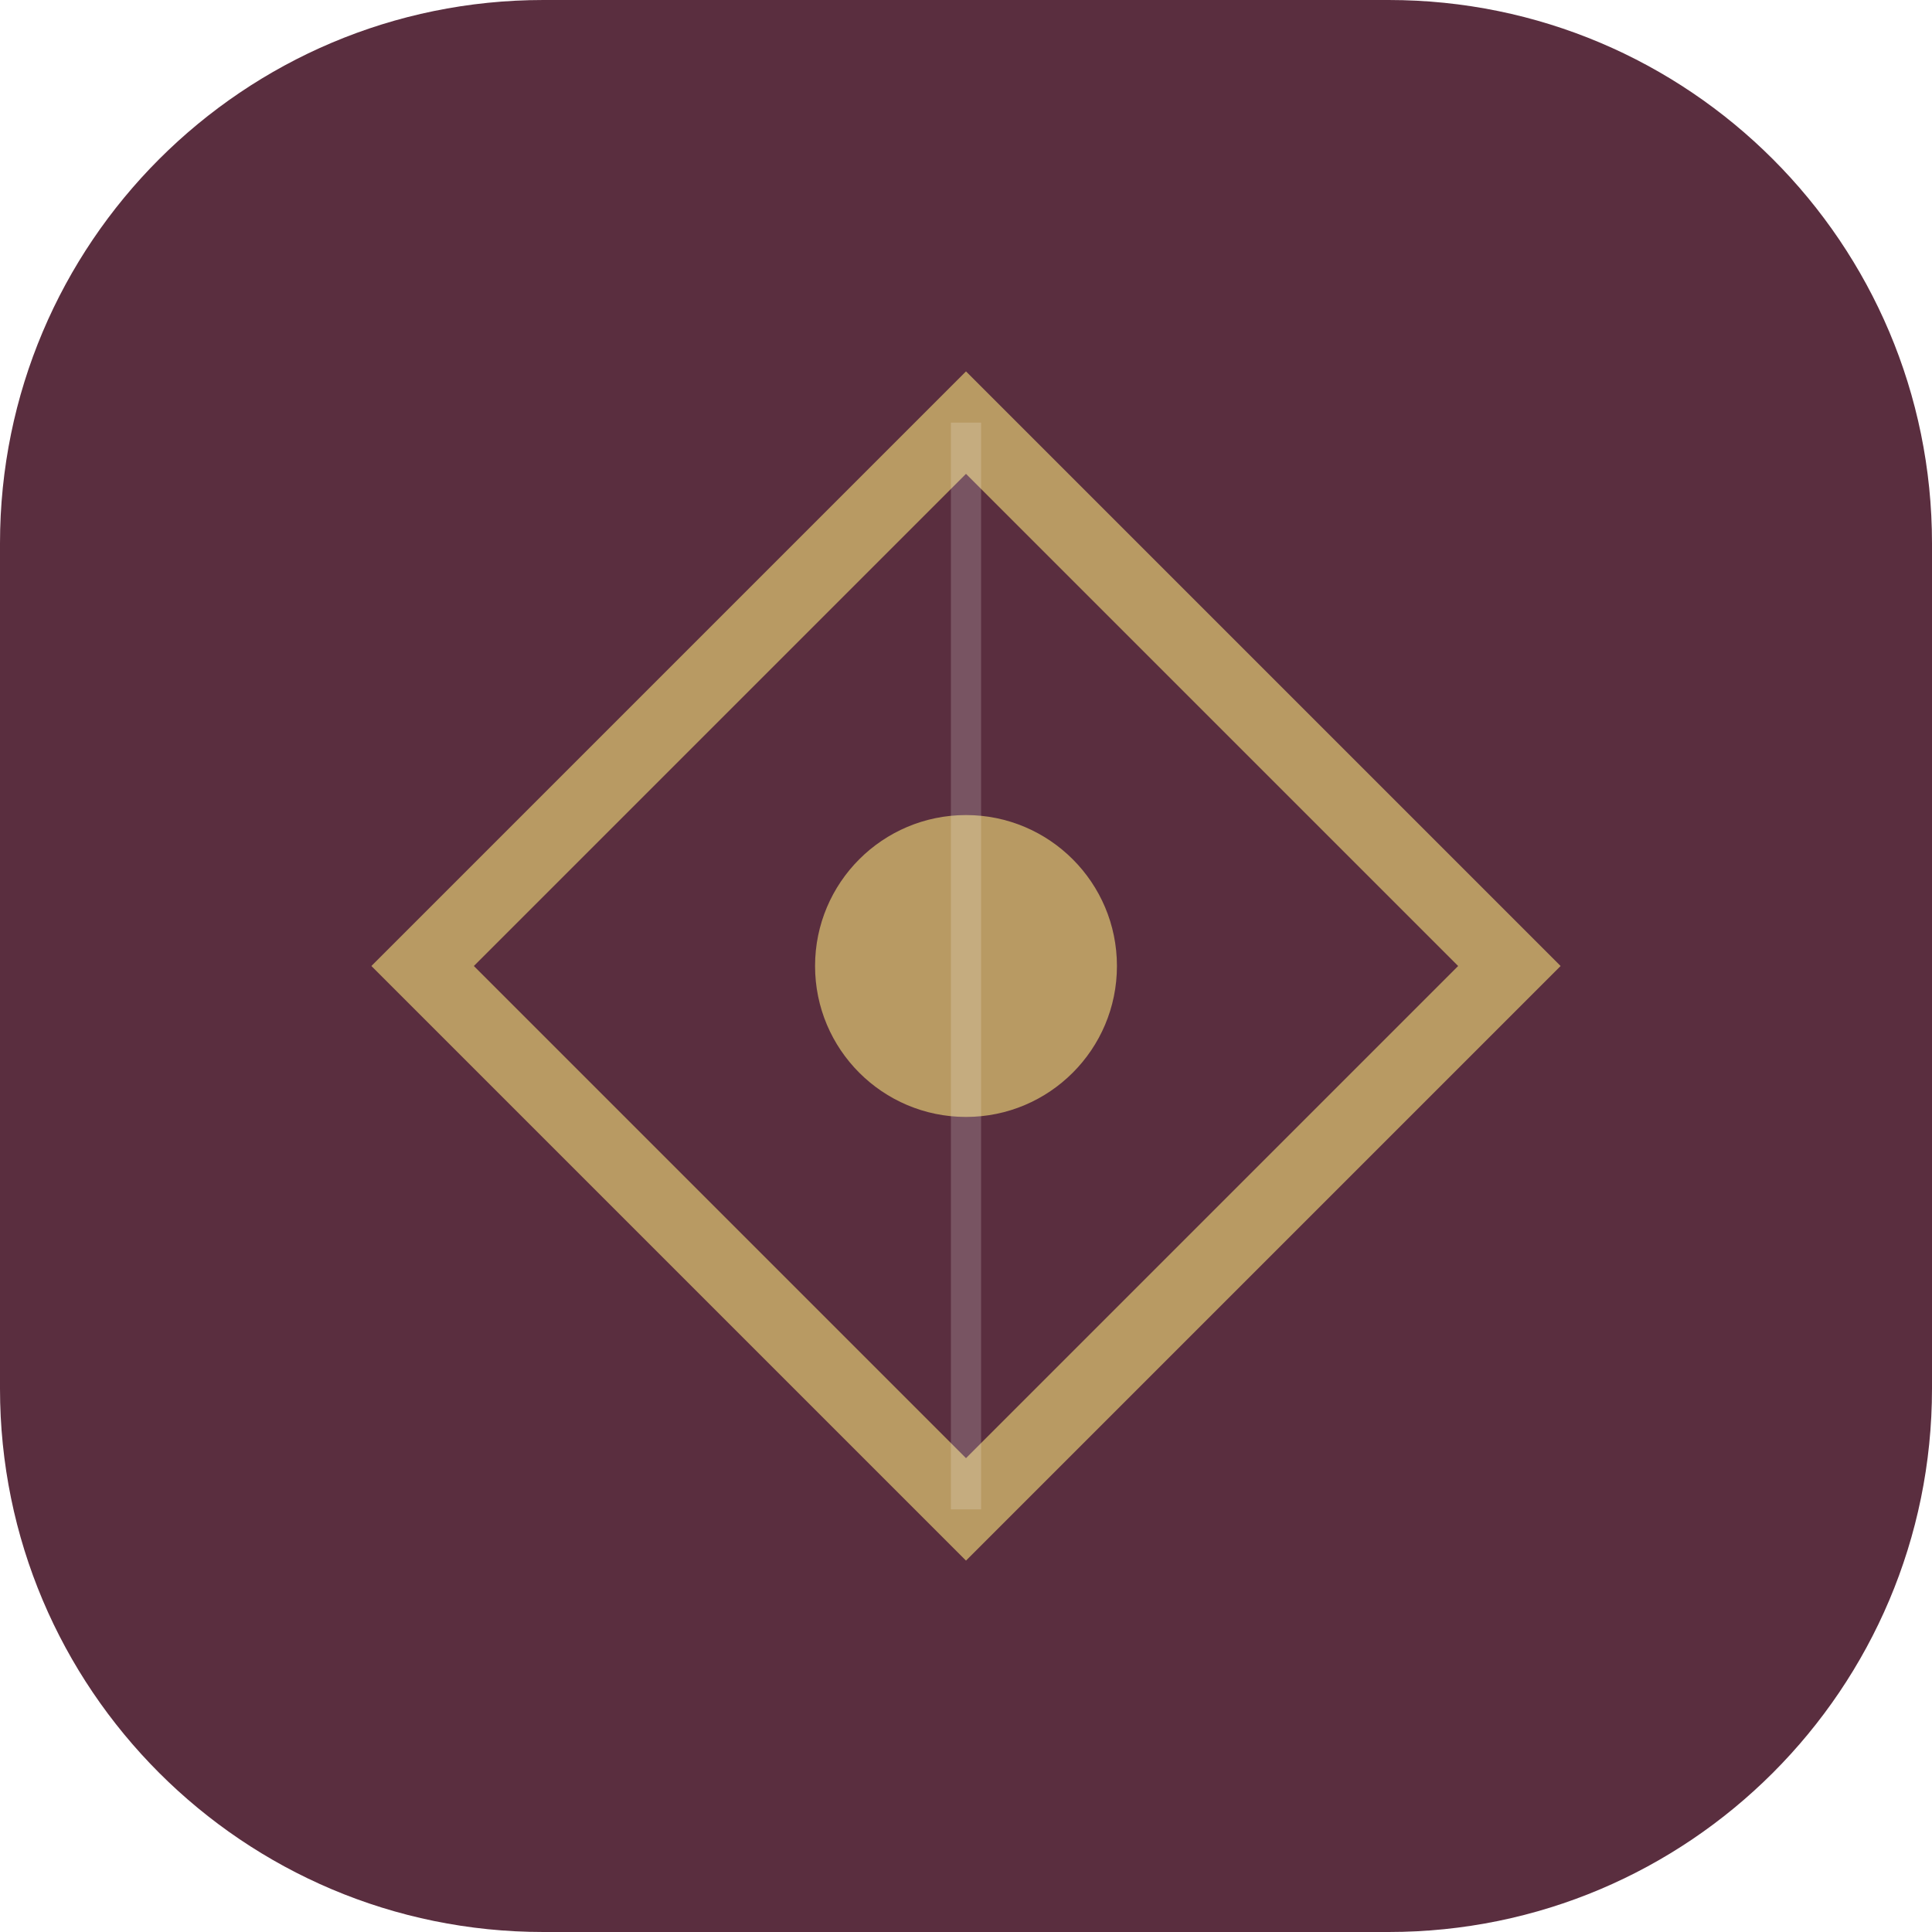
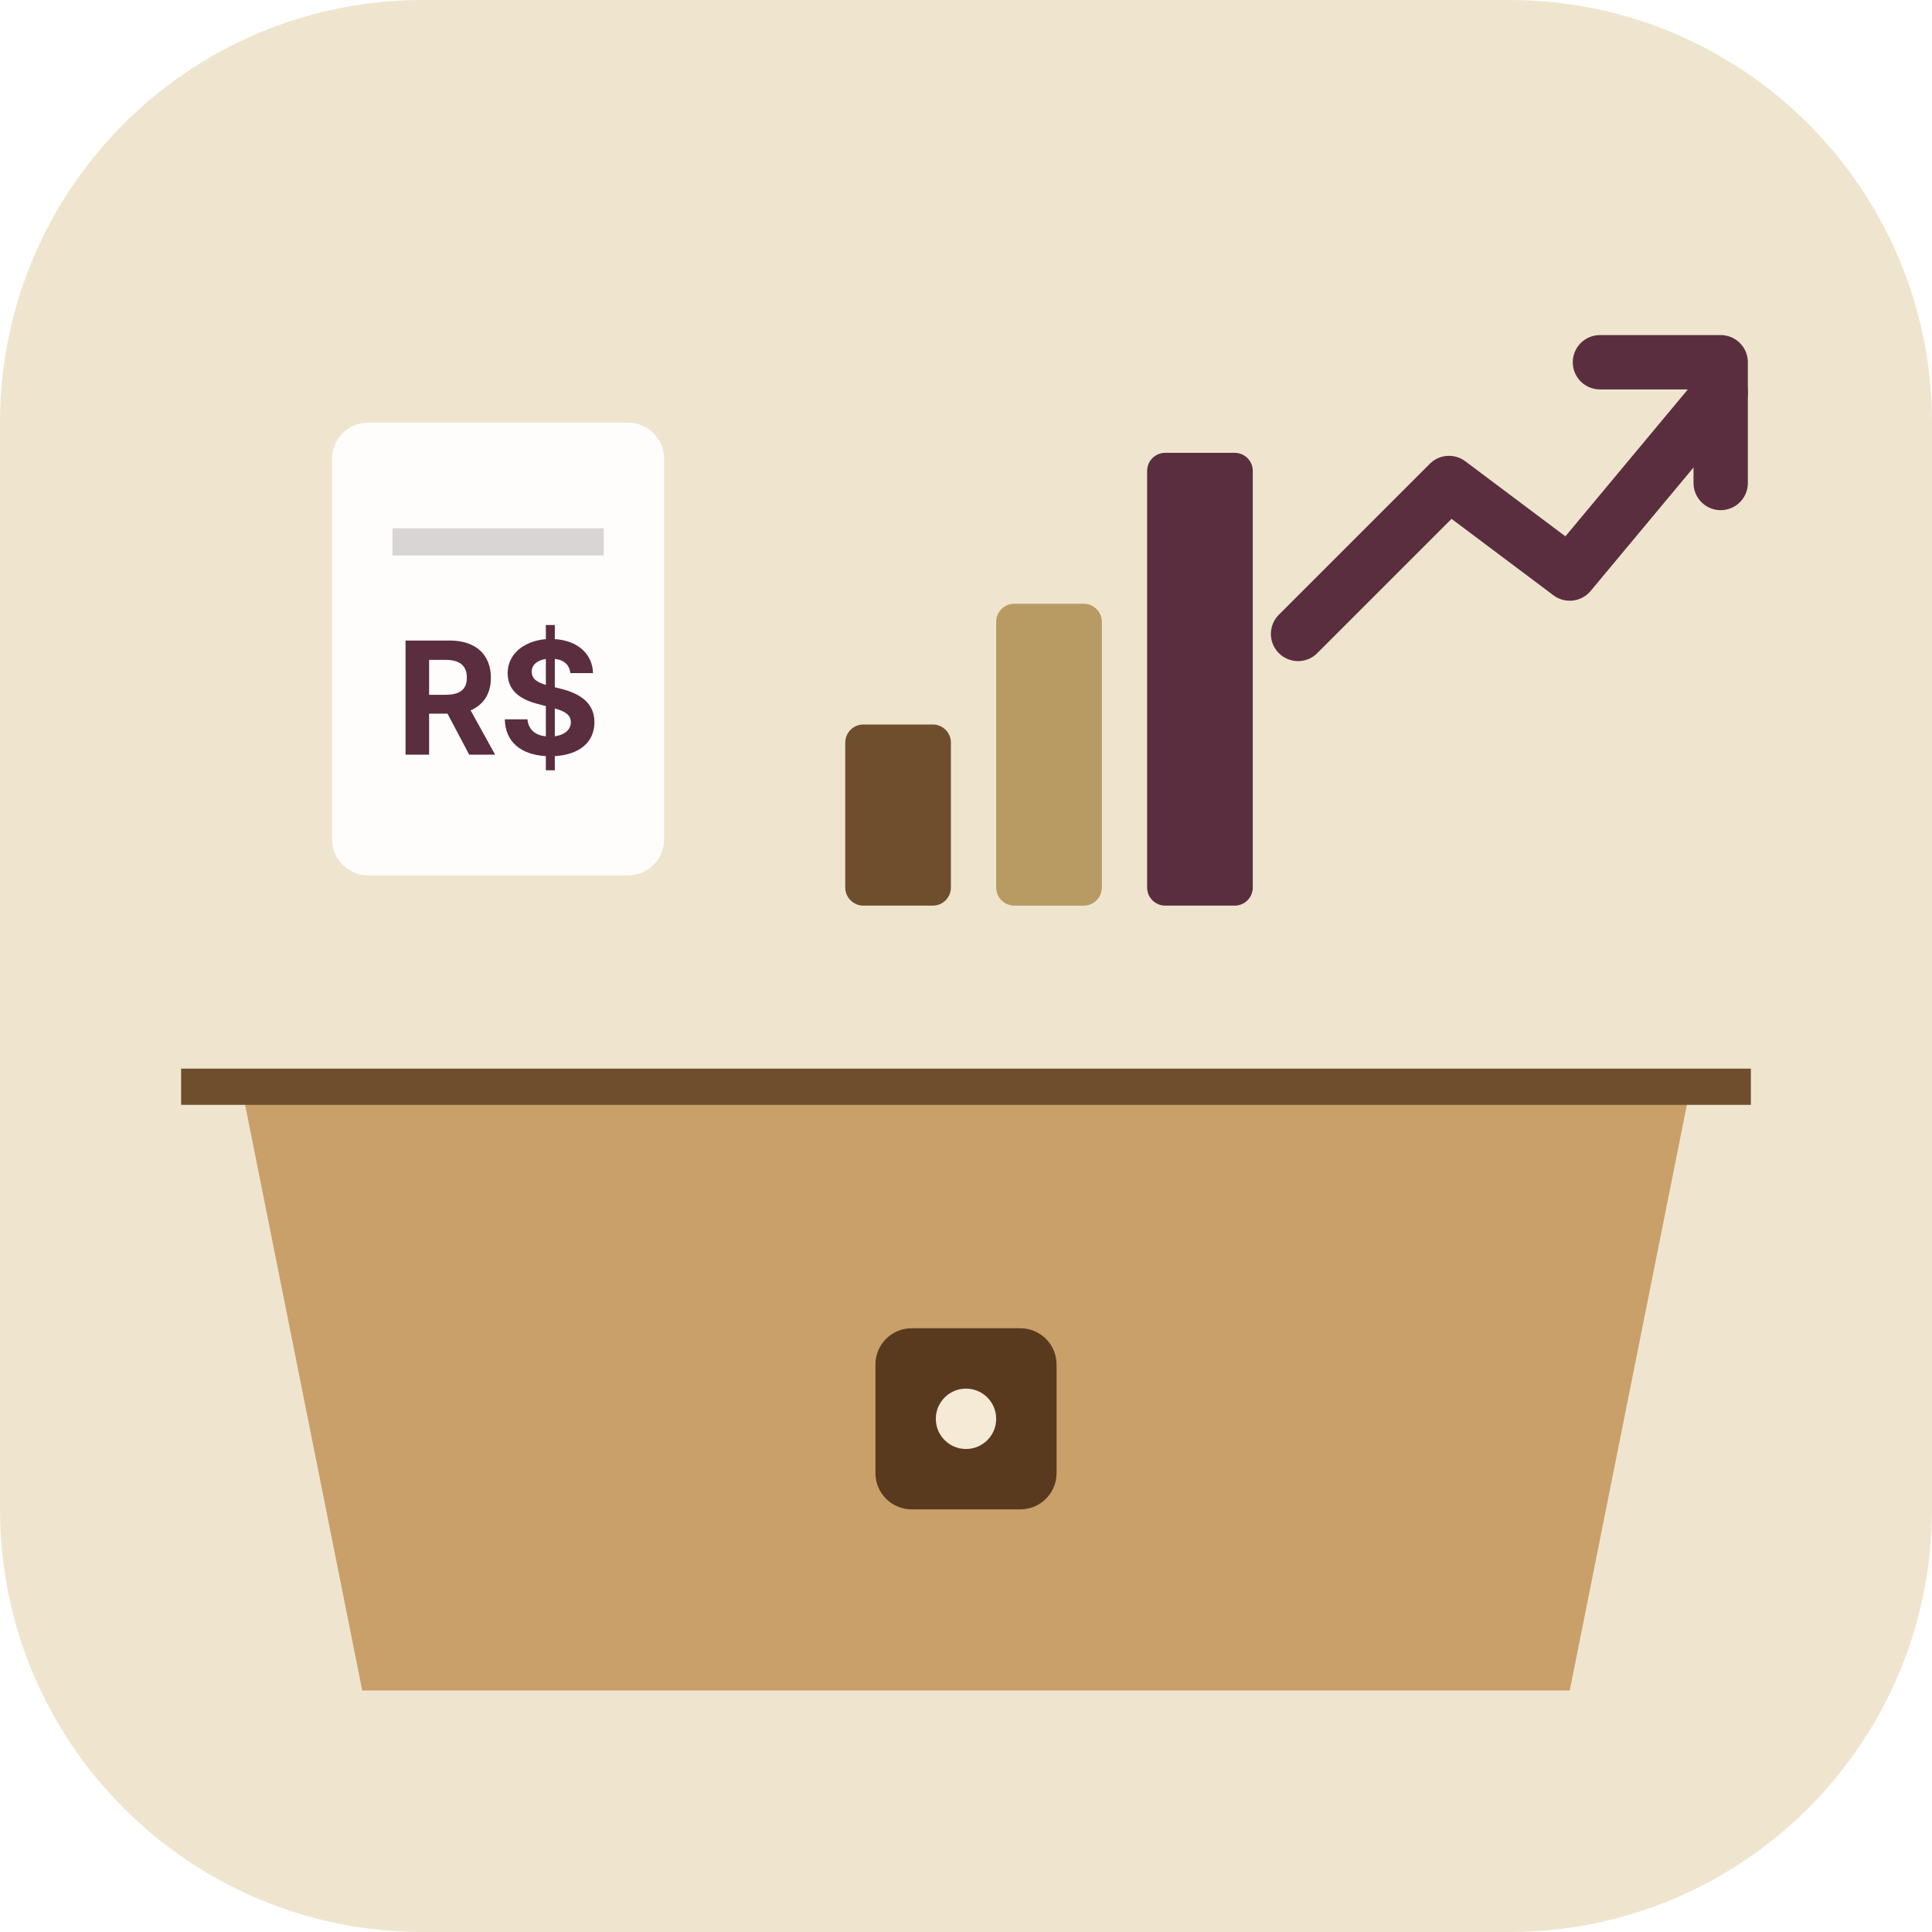
<svg xmlns="http://www.w3.org/2000/svg" viewBox="0 0 64 64">
-   <rect width="64" height="64" rx="18" fill="#5a2e3f" />
-   <path d="M32 14 L50 32 L32 50 L14 32 Z" fill="none" stroke="#b89a63" stroke-width="2.4" />
-   <circle cx="32" cy="32" r="5" fill="#b89a63" />
-   <line x1="32" y1="14" x2="32" y2="50" stroke="rgba(255,255,255,0.18)" stroke-width="1" />
+   <rect width="64" height="64" rx="14" fill="#efe5cf" />
+   <rect x="11" y="14" width="11" height="15" rx="1.2" fill="#fffdfc" />
+   <rect x="13" y="17.5" width="7" height="0.9" fill="rgba(46,38,35,0.18)" />
+   <text x="16.5" y="25" text-anchor="middle" font-family="Inter, system-ui, sans-serif" font-size="5.2" font-weight="700" fill="#5a2e3f">R$</text>
+   <rect x="28" y="24" width="3.5" height="6" rx="0.6" fill="#6f4e2e" />
+   <rect x="33" y="20" width="3.5" height="10" rx="0.6" fill="#b89a63" />
+   <rect x="38" y="15" width="3.5" height="15" rx="0.6" fill="#5a2e3f" />
+   <g stroke="#5a2e3f" stroke-width="1.8" stroke-linecap="round" stroke-linejoin="round" fill="none">
+     <path d="M43 21 L48 16 L52 19 L57 13" />
+     <path d="M53 12 L57 12 L57 16" />
+   </g>
+   <path d="M8 36 L56 36 L52 56 L12 56 Z" fill="#c9a06a" />
+   <line x1="6" y1="36" x2="58" y2="36" stroke="#6f4e2e" stroke-width="1.2" />
+   <rect x="29" y="44" width="6" height="6" rx="1.2" fill="#5a3a1f" />
+   <circle cx="32" cy="47" r="1" fill="#f4ead5" />
</svg>
